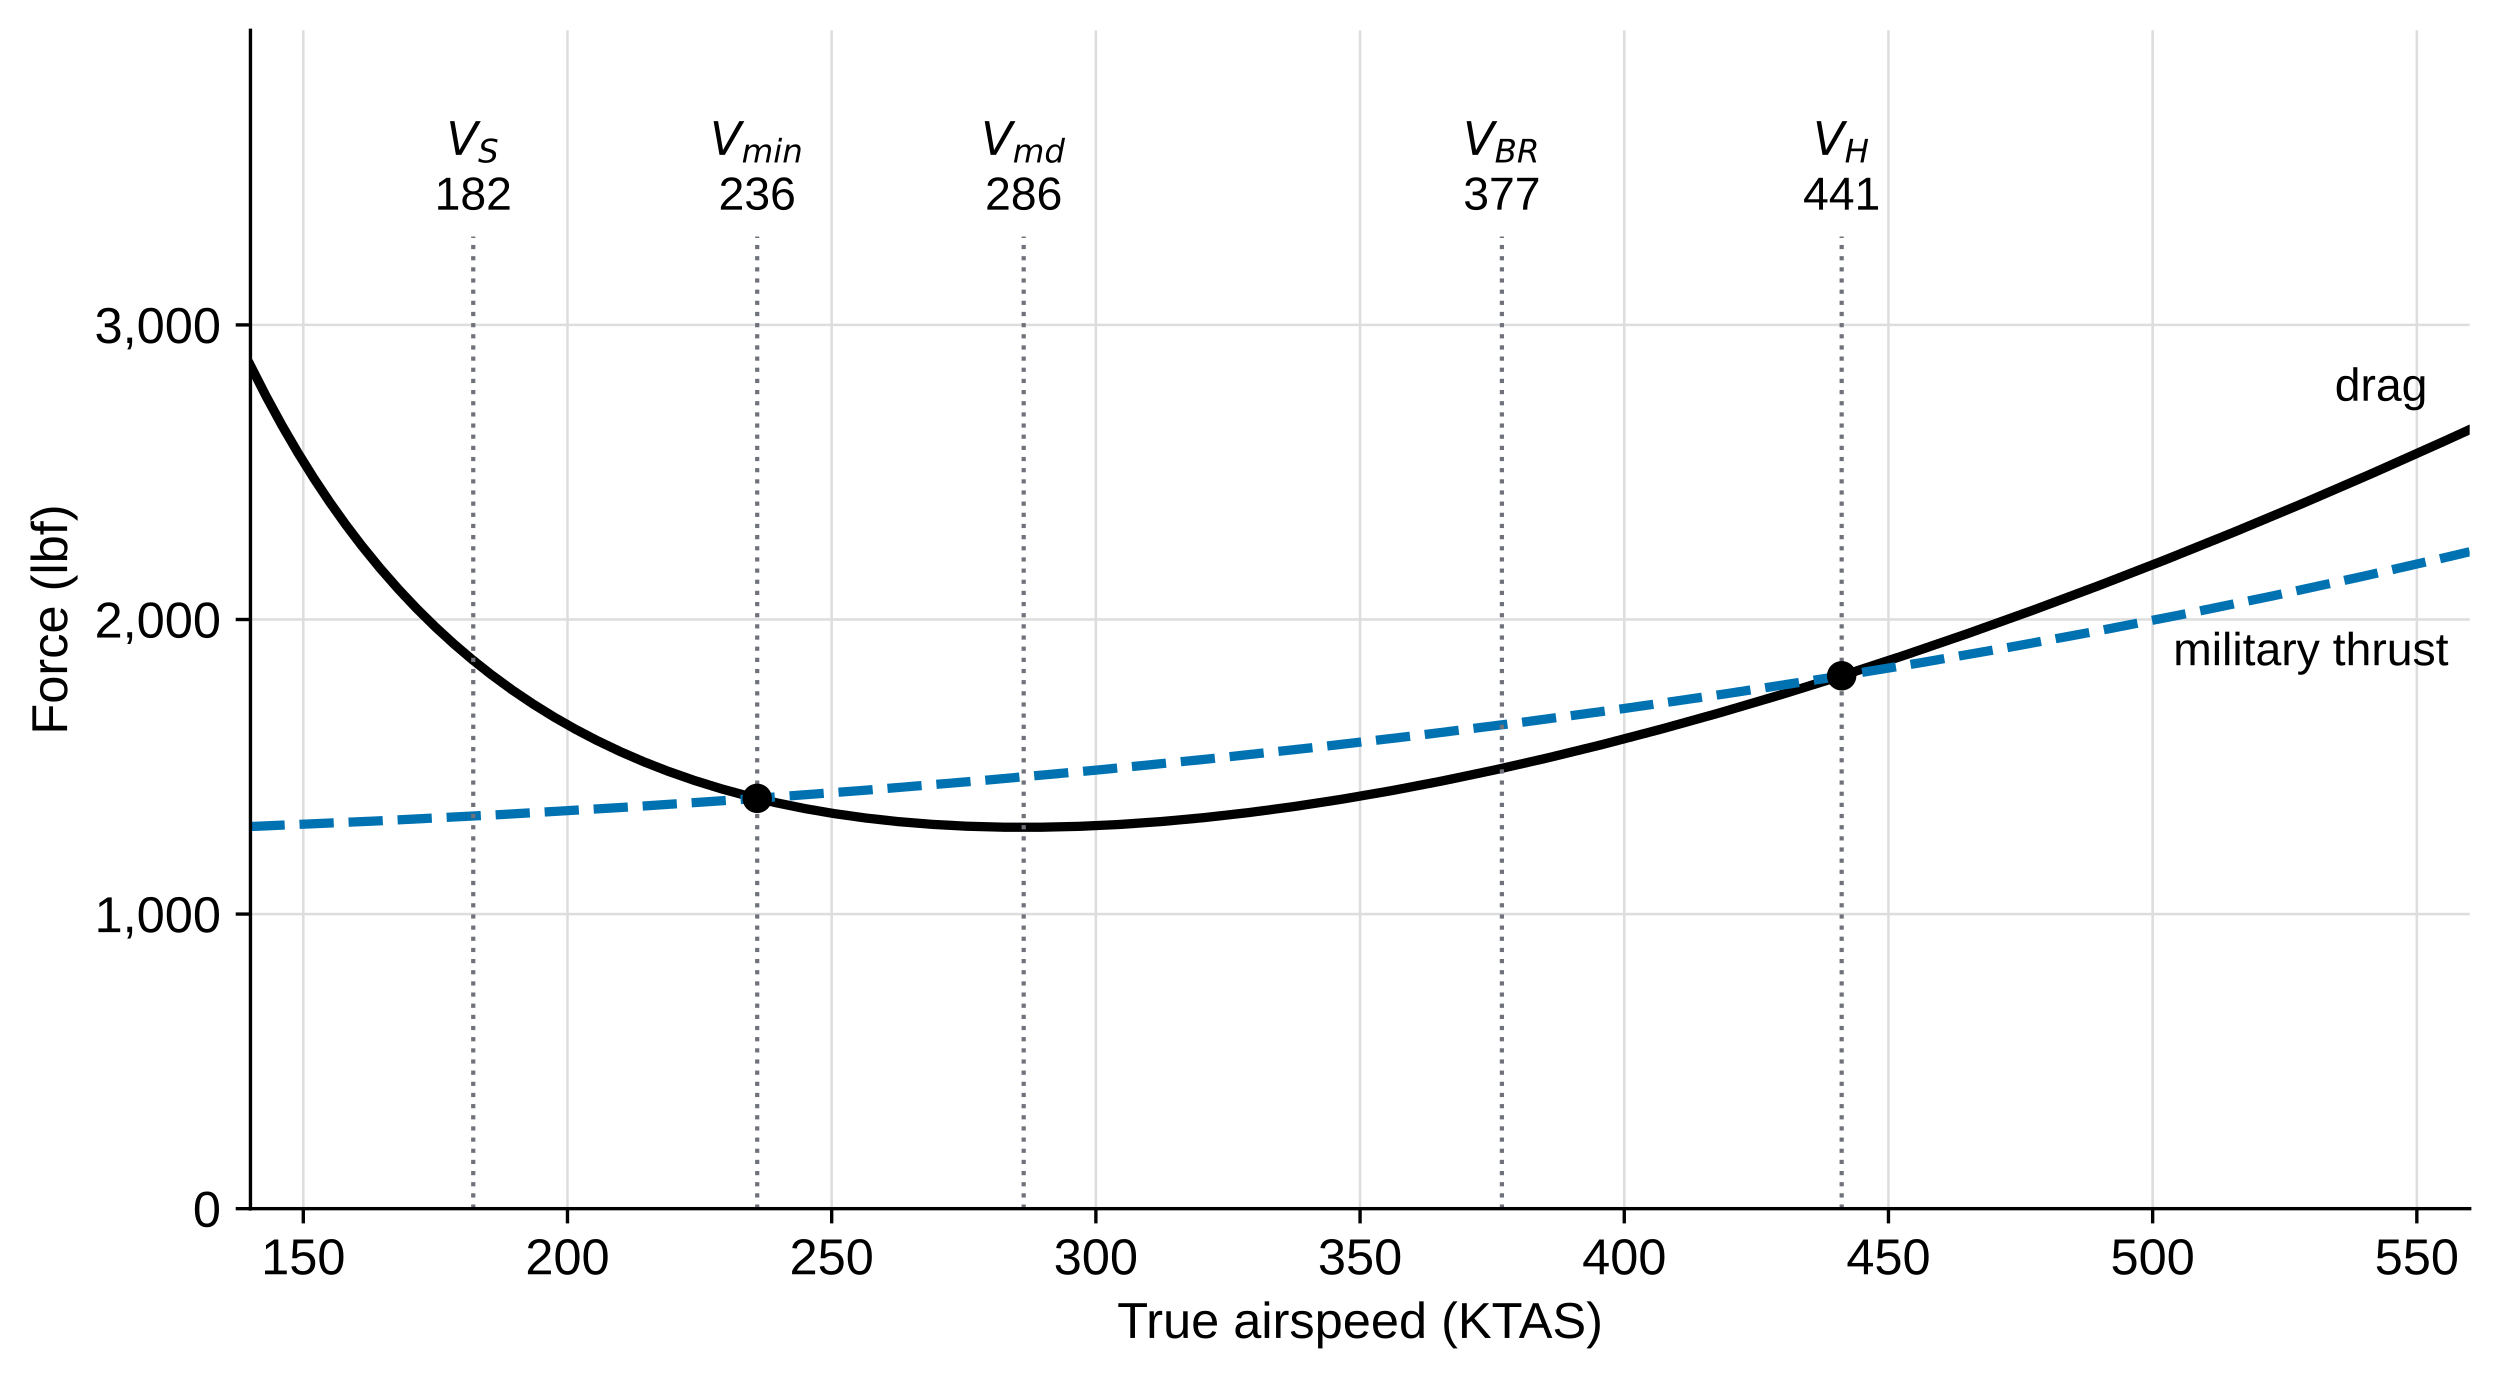
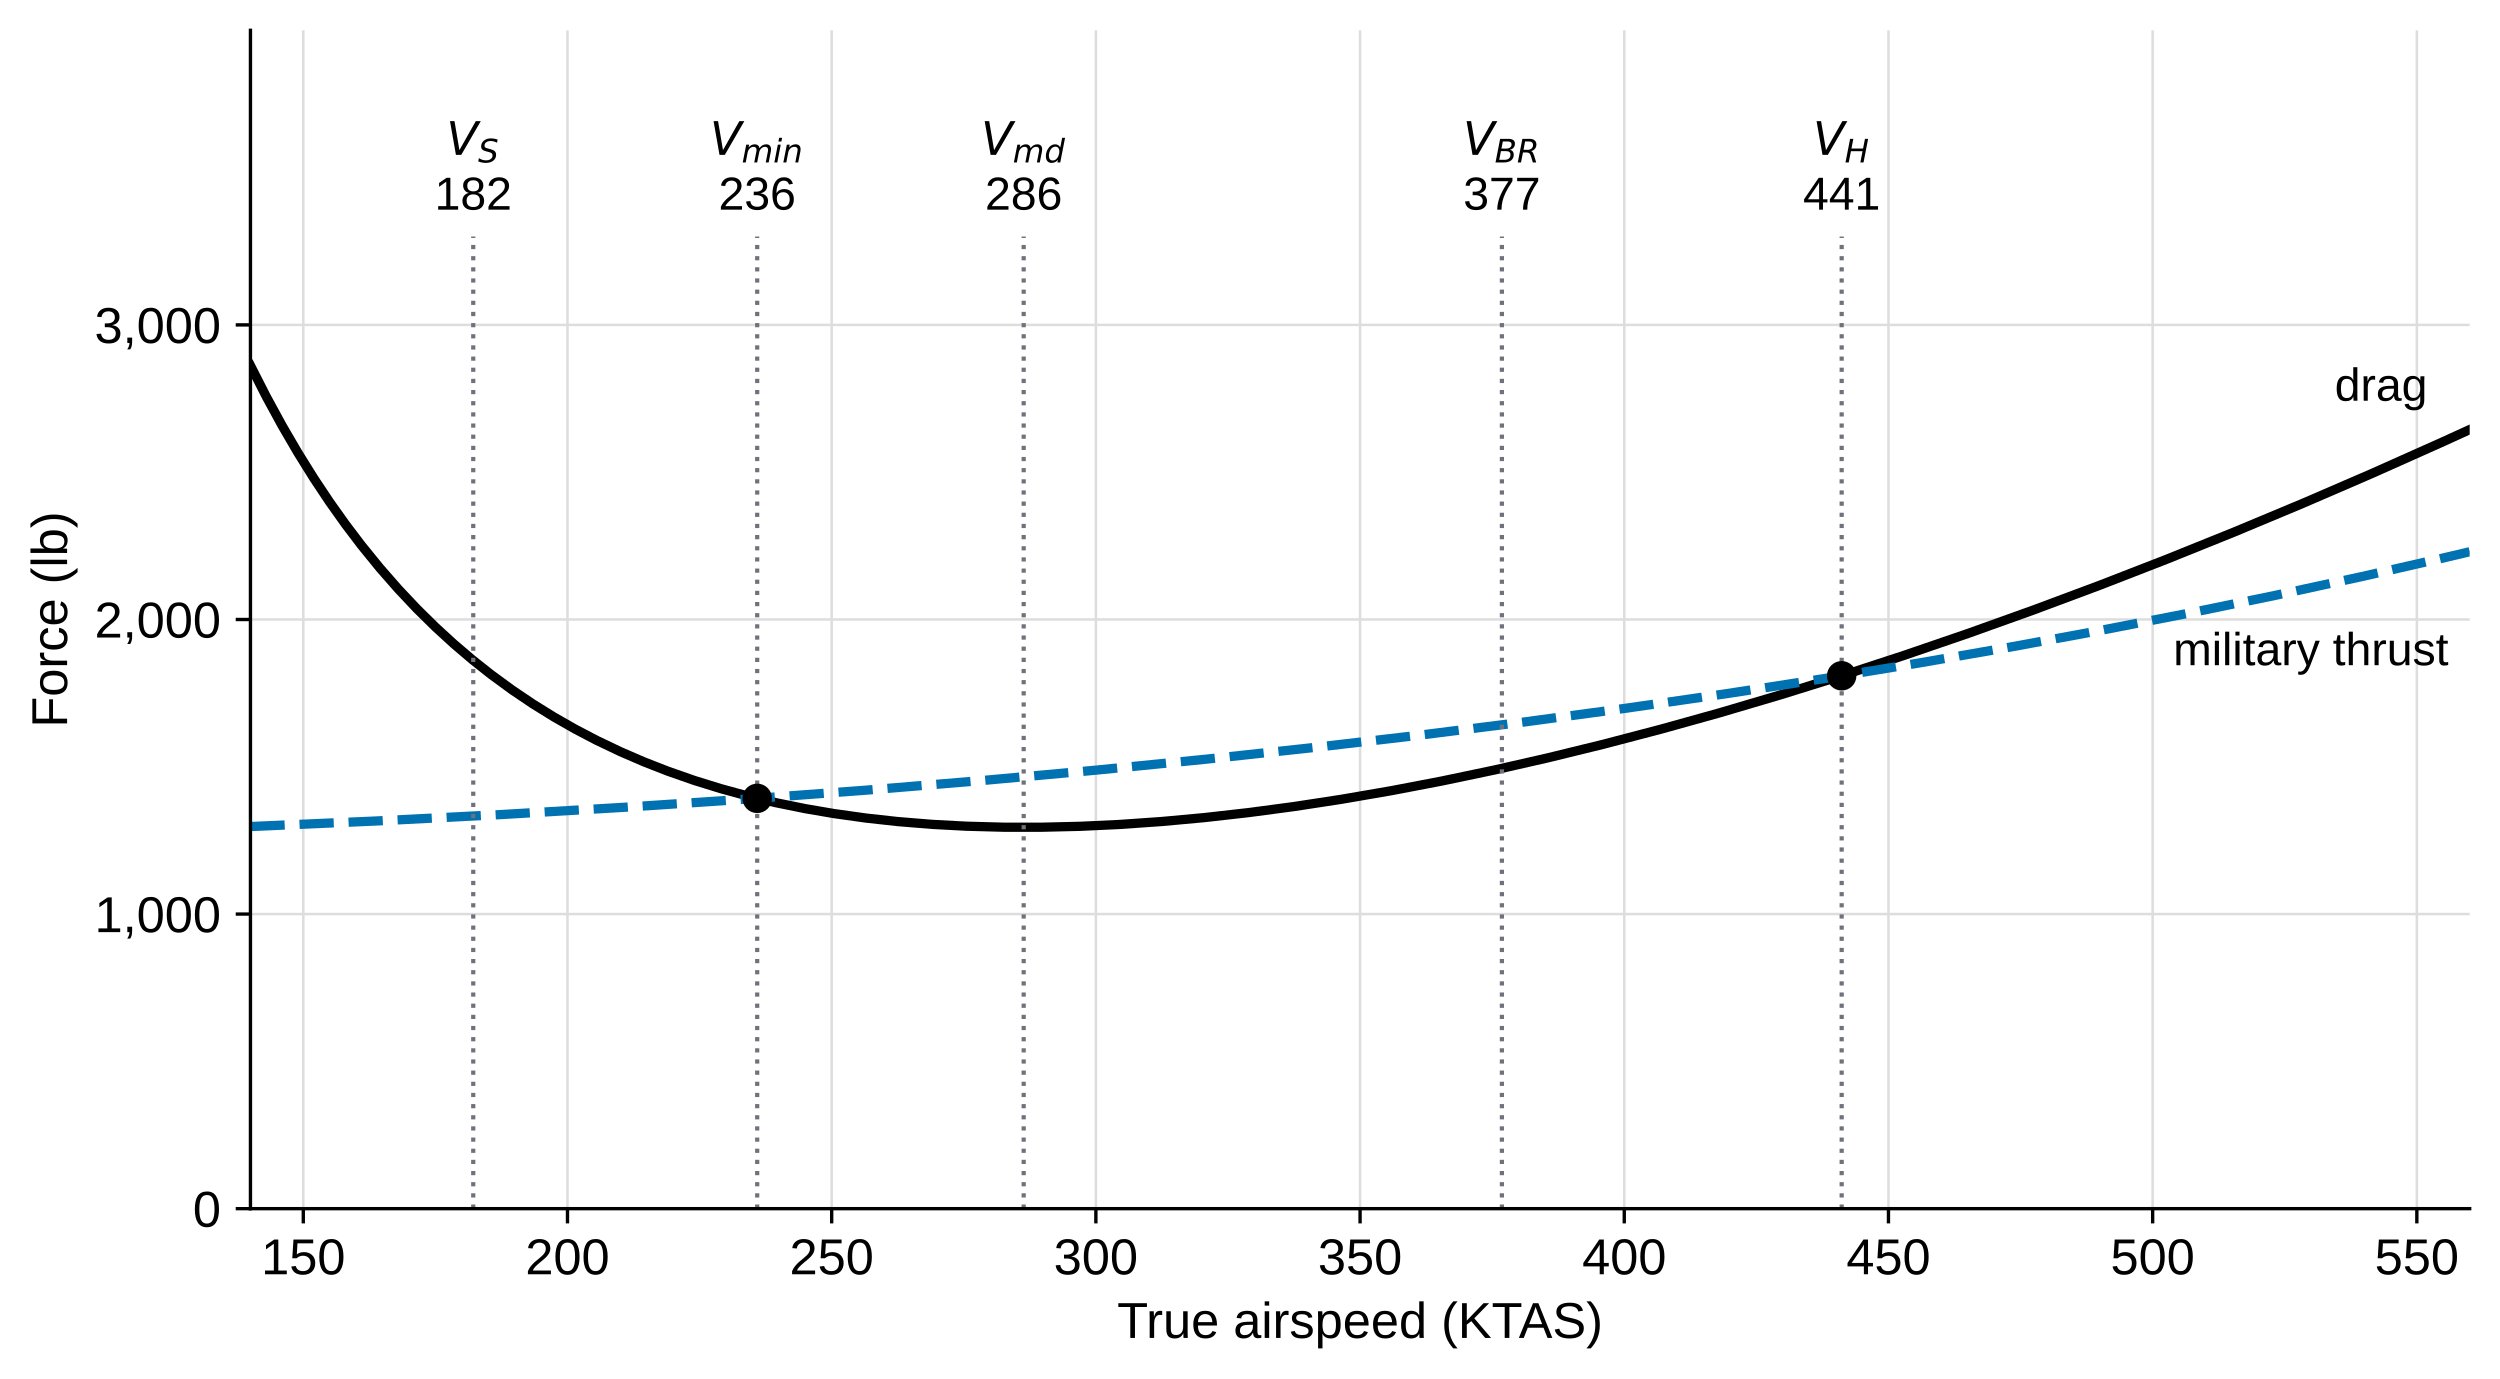
<svg xmlns="http://www.w3.org/2000/svg" xmlns:xlink="http://www.w3.org/1999/xlink" width="593.798pt" height="327.516pt" viewBox="0 0 593.798 327.516" version="1.1">
  <defs>
    <style type="text/css">*{stroke-linejoin: round; stroke-linecap: butt}</style>
  </defs>
  <g id="figure_1">
    <g id="patch_1">
      <path d="M 0 327.516  L 593.798 327.516  L 593.798 0  L 0 0  z " style="fill: #ffffff" />
    </g>
    <g id="axes_1">
      <g id="patch_2">
        <path d="M 59.487 287.08  L 586.597 287.08  L 586.597 7.2  L 59.487 7.2  z " style="fill: #ffffff" />
      </g>
      <g id="matplotlib.axis_1">
        <g id="xtick_1">
          <g id="line2d_1">
-             <path d="M 72.038 287.08  L 72.038 7.2  " clip-path="url(#p38828a466a)" style="fill: none; stroke: #dddddd; stroke-width: 0.6; stroke-linecap: square" />
+             <path d="M 72.038 287.08  L 72.038 7.2  " clip-path="url(#pe973761e5c)" style="fill: none; stroke: #dddddd; stroke-width: 0.6; stroke-linecap: square" />
          </g>
          <g id="line2d_2">
            <defs>
-               <path id="mc2e7b2bea3" d="M 0 0  L 0 3.5  " style="stroke: #000000; stroke-width: 0.8" />
+               <path id="m32f621128c" d="M 0 0  L 0 3.5  " style="stroke: #000000; stroke-width: 0.8" />
            </defs>
            <g>
-               <use xlink:href="#mc2e7b2bea3" x="72.038" y="287.08" style="stroke: #000000; stroke-width: 0.8" />
+               <use xlink:href="#m32f621128c" x="72.038" y="287.08" style="stroke: #000000; stroke-width: 0.8" />
            </g>
          </g>
          <g id="text_1">
            <text style="font-size: 12px; font-family: 'Arial', 'Helvetica', 'DejaVu Sans', sans-serif; text-anchor: middle" x="72.038" y="302.669" transform="rotate(-0 72.03774 302.6694)">150</text>
          </g>
        </g>
        <g id="xtick_2">
          <g id="line2d_3">
-             <path d="M 134.789 287.08  L 134.789 7.2  " clip-path="url(#p38828a466a)" style="fill: none; stroke: #dddddd; stroke-width: 0.6; stroke-linecap: square" />
+             <path d="M 134.789 287.08  L 134.789 7.2  " clip-path="url(#pe973761e5c)" style="fill: none; stroke: #dddddd; stroke-width: 0.6; stroke-linecap: square" />
          </g>
          <g id="line2d_4">
            <g>
-               <use xlink:href="#mc2e7b2bea3" x="134.789" y="287.08" style="stroke: #000000; stroke-width: 0.8" />
+               <use xlink:href="#m32f621128c" x="134.789" y="287.08" style="stroke: #000000; stroke-width: 0.8" />
            </g>
          </g>
          <g id="text_2">
            <text style="font-size: 12px; font-family: 'Arial', 'Helvetica', 'DejaVu Sans', sans-serif; text-anchor: middle" x="134.789" y="302.669" transform="rotate(-0 134.7889 302.6694)">200</text>
          </g>
        </g>
        <g id="xtick_3">
          <g id="line2d_5">
-             <path d="M 197.54 287.08  L 197.54 7.2  " clip-path="url(#p38828a466a)" style="fill: none; stroke: #dddddd; stroke-width: 0.6; stroke-linecap: square" />
+             <path d="M 197.54 287.08  L 197.54 7.2  " clip-path="url(#pe973761e5c)" style="fill: none; stroke: #dddddd; stroke-width: 0.6; stroke-linecap: square" />
          </g>
          <g id="line2d_6">
            <g>
-               <use xlink:href="#mc2e7b2bea3" x="197.54" y="287.08" style="stroke: #000000; stroke-width: 0.8" />
+               <use xlink:href="#m32f621128c" x="197.54" y="287.08" style="stroke: #000000; stroke-width: 0.8" />
            </g>
          </g>
          <g id="text_3">
            <text style="font-size: 12px; font-family: 'Arial', 'Helvetica', 'DejaVu Sans', sans-serif; text-anchor: middle" x="197.54" y="302.669" transform="rotate(-0 197.5401 302.6694)">250</text>
          </g>
        </g>
        <g id="xtick_4">
          <g id="line2d_7">
-             <path d="M 260.291 287.08  L 260.291 7.2  " clip-path="url(#p38828a466a)" style="fill: none; stroke: #dddddd; stroke-width: 0.6; stroke-linecap: square" />
+             <path d="M 260.291 287.08  L 260.291 7.2  " clip-path="url(#pe973761e5c)" style="fill: none; stroke: #dddddd; stroke-width: 0.6; stroke-linecap: square" />
          </g>
          <g id="line2d_8">
            <g>
-               <use xlink:href="#mc2e7b2bea3" x="260.291" y="287.08" style="stroke: #000000; stroke-width: 0.8" />
+               <use xlink:href="#m32f621128c" x="260.291" y="287.08" style="stroke: #000000; stroke-width: 0.8" />
            </g>
          </g>
          <g id="text_4">
            <text style="font-size: 12px; font-family: 'Arial', 'Helvetica', 'DejaVu Sans', sans-serif; text-anchor: middle" x="260.291" y="302.669" transform="rotate(-0 260.2913 302.6694)">300</text>
          </g>
        </g>
        <g id="xtick_5">
          <g id="line2d_9">
-             <path d="M 323.043 287.08  L 323.043 7.2  " clip-path="url(#p38828a466a)" style="fill: none; stroke: #dddddd; stroke-width: 0.6; stroke-linecap: square" />
+             <path d="M 323.043 287.08  L 323.043 7.2  " clip-path="url(#pe973761e5c)" style="fill: none; stroke: #dddddd; stroke-width: 0.6; stroke-linecap: square" />
          </g>
          <g id="line2d_10">
            <g>
-               <use xlink:href="#mc2e7b2bea3" x="323.043" y="287.08" style="stroke: #000000; stroke-width: 0.8" />
+               <use xlink:href="#m32f621128c" x="323.043" y="287.08" style="stroke: #000000; stroke-width: 0.8" />
            </g>
          </g>
          <g id="text_5">
            <text style="font-size: 12px; font-family: 'Arial', 'Helvetica', 'DejaVu Sans', sans-serif; text-anchor: middle" x="323.043" y="302.669" transform="rotate(-0 323.0425 302.6694)">350</text>
          </g>
        </g>
        <g id="xtick_6">
          <g id="line2d_11">
-             <path d="M 385.794 287.08  L 385.794 7.2  " clip-path="url(#p38828a466a)" style="fill: none; stroke: #dddddd; stroke-width: 0.6; stroke-linecap: square" />
+             <path d="M 385.794 287.08  L 385.794 7.2  " clip-path="url(#pe973761e5c)" style="fill: none; stroke: #dddddd; stroke-width: 0.6; stroke-linecap: square" />
          </g>
          <g id="line2d_12">
            <g>
-               <use xlink:href="#mc2e7b2bea3" x="385.794" y="287.08" style="stroke: #000000; stroke-width: 0.8" />
+               <use xlink:href="#m32f621128c" x="385.794" y="287.08" style="stroke: #000000; stroke-width: 0.8" />
            </g>
          </g>
          <g id="text_6">
            <text style="font-size: 12px; font-family: 'Arial', 'Helvetica', 'DejaVu Sans', sans-serif; text-anchor: middle" x="385.794" y="302.669" transform="rotate(-0 385.7937 302.6694)">400</text>
          </g>
        </g>
        <g id="xtick_7">
          <g id="line2d_13">
-             <path d="M 448.545 287.08  L 448.545 7.2  " clip-path="url(#p38828a466a)" style="fill: none; stroke: #dddddd; stroke-width: 0.6; stroke-linecap: square" />
+             <path d="M 448.545 287.08  L 448.545 7.2  " clip-path="url(#pe973761e5c)" style="fill: none; stroke: #dddddd; stroke-width: 0.6; stroke-linecap: square" />
          </g>
          <g id="line2d_14">
            <g>
-               <use xlink:href="#mc2e7b2bea3" x="448.545" y="287.08" style="stroke: #000000; stroke-width: 0.8" />
+               <use xlink:href="#m32f621128c" x="448.545" y="287.08" style="stroke: #000000; stroke-width: 0.8" />
            </g>
          </g>
          <g id="text_7">
            <text style="font-size: 12px; font-family: 'Arial', 'Helvetica', 'DejaVu Sans', sans-serif; text-anchor: middle" x="448.545" y="302.669" transform="rotate(-0 448.5449 302.6694)">450</text>
          </g>
        </g>
        <g id="xtick_8">
          <g id="line2d_15">
-             <path d="M 511.296 287.08  L 511.296 7.2  " clip-path="url(#p38828a466a)" style="fill: none; stroke: #dddddd; stroke-width: 0.6; stroke-linecap: square" />
+             <path d="M 511.296 287.08  L 511.296 7.2  " clip-path="url(#pe973761e5c)" style="fill: none; stroke: #dddddd; stroke-width: 0.6; stroke-linecap: square" />
          </g>
          <g id="line2d_16">
            <g>
-               <use xlink:href="#mc2e7b2bea3" x="511.296" y="287.08" style="stroke: #000000; stroke-width: 0.8" />
+               <use xlink:href="#m32f621128c" x="511.296" y="287.08" style="stroke: #000000; stroke-width: 0.8" />
            </g>
          </g>
          <g id="text_8">
            <text style="font-size: 12px; font-family: 'Arial', 'Helvetica', 'DejaVu Sans', sans-serif; text-anchor: middle" x="511.296" y="302.669" transform="rotate(-0 511.2961 302.6694)">500</text>
          </g>
        </g>
        <g id="xtick_9">
          <g id="line2d_17">
-             <path d="M 574.047 287.08  L 574.047 7.2  " clip-path="url(#p38828a466a)" style="fill: none; stroke: #dddddd; stroke-width: 0.6; stroke-linecap: square" />
+             <path d="M 574.047 287.08  L 574.047 7.2  " clip-path="url(#pe973761e5c)" style="fill: none; stroke: #dddddd; stroke-width: 0.6; stroke-linecap: square" />
          </g>
          <g id="line2d_18">
            <g>
-               <use xlink:href="#mc2e7b2bea3" x="574.047" y="287.08" style="stroke: #000000; stroke-width: 0.8" />
+               <use xlink:href="#m32f621128c" x="574.047" y="287.08" style="stroke: #000000; stroke-width: 0.8" />
            </g>
          </g>
          <g id="text_9">
            <text style="font-size: 12px; font-family: 'Arial', 'Helvetica', 'DejaVu Sans', sans-serif; text-anchor: middle" x="574.047" y="302.669" transform="rotate(-0 574.0473 302.6694)">550</text>
          </g>
        </g>
        <g id="text_10">
          <text style="font-size: 12px; font-family: 'Arial', 'Helvetica', 'DejaVu Sans', sans-serif; text-anchor: middle" x="323.043" y="317.79" transform="rotate(-0 323.0425 317.79)">True airspeed (KTAS)</text>
        </g>
      </g>
      <g id="matplotlib.axis_2">
        <g id="ytick_1">
          <g id="line2d_19">
-             <path d="M 59.487 287.08  L 586.597 287.08  " clip-path="url(#p38828a466a)" style="fill: none; stroke: #dddddd; stroke-width: 0.6; stroke-linecap: square" />
+             <path d="M 59.487 287.08  L 586.597 287.08  " clip-path="url(#pe973761e5c)" style="fill: none; stroke: #dddddd; stroke-width: 0.6; stroke-linecap: square" />
          </g>
          <g id="line2d_20">
            <defs>
-               <path id="m233b85c315" d="M 0 0  L -3.5 0  " style="stroke: #000000; stroke-width: 0.8" />
+               <path id="mdd6d7c3ec0" d="M 0 0  L -3.5 0  " style="stroke: #000000; stroke-width: 0.8" />
            </defs>
            <g>
-               <use xlink:href="#m233b85c315" x="59.487" y="287.08" style="stroke: #000000; stroke-width: 0.8" />
+               <use xlink:href="#mdd6d7c3ec0" x="59.487" y="287.08" style="stroke: #000000; stroke-width: 0.8" />
            </g>
          </g>
          <g id="text_11">
            <text style="font-size: 12px; font-family: 'Arial', 'Helvetica', 'DejaVu Sans', sans-serif; text-anchor: end" x="52.487" y="291.375" transform="rotate(-0 52.4875 291.3747)">0</text>
          </g>
        </g>
        <g id="ytick_2">
          <g id="line2d_21">
-             <path d="M 59.487 217.11  L 586.597 217.11  " clip-path="url(#p38828a466a)" style="fill: none; stroke: #dddddd; stroke-width: 0.6; stroke-linecap: square" />
+             <path d="M 59.487 217.11  L 586.597 217.11  " clip-path="url(#pe973761e5c)" style="fill: none; stroke: #dddddd; stroke-width: 0.6; stroke-linecap: square" />
          </g>
          <g id="line2d_22">
            <g>
-               <use xlink:href="#m233b85c315" x="59.487" y="217.11" style="stroke: #000000; stroke-width: 0.8" />
+               <use xlink:href="#mdd6d7c3ec0" x="59.487" y="217.11" style="stroke: #000000; stroke-width: 0.8" />
            </g>
          </g>
          <g id="text_12">
            <text style="font-size: 12px; font-family: 'Arial', 'Helvetica', 'DejaVu Sans', sans-serif; text-anchor: end" x="52.487" y="221.405" transform="rotate(-0 52.4875 221.4047)">1,000</text>
          </g>
        </g>
        <g id="ytick_3">
          <g id="line2d_23">
-             <path d="M 59.487 147.14  L 586.597 147.14  " clip-path="url(#p38828a466a)" style="fill: none; stroke: #dddddd; stroke-width: 0.6; stroke-linecap: square" />
+             <path d="M 59.487 147.14  L 586.597 147.14  " clip-path="url(#pe973761e5c)" style="fill: none; stroke: #dddddd; stroke-width: 0.6; stroke-linecap: square" />
          </g>
          <g id="line2d_24">
            <g>
-               <use xlink:href="#m233b85c315" x="59.487" y="147.14" style="stroke: #000000; stroke-width: 0.8" />
+               <use xlink:href="#mdd6d7c3ec0" x="59.487" y="147.14" style="stroke: #000000; stroke-width: 0.8" />
            </g>
          </g>
          <g id="text_13">
            <text style="font-size: 12px; font-family: 'Arial', 'Helvetica', 'DejaVu Sans', sans-serif; text-anchor: end" x="52.487" y="151.435" transform="rotate(-0 52.4875 151.4347)">2,000</text>
          </g>
        </g>
        <g id="ytick_4">
          <g id="line2d_25">
-             <path d="M 59.487 77.17  L 586.597 77.17  " clip-path="url(#p38828a466a)" style="fill: none; stroke: #dddddd; stroke-width: 0.6; stroke-linecap: square" />
+             <path d="M 59.487 77.17  L 586.597 77.17  " clip-path="url(#pe973761e5c)" style="fill: none; stroke: #dddddd; stroke-width: 0.6; stroke-linecap: square" />
          </g>
          <g id="line2d_26">
            <g>
-               <use xlink:href="#m233b85c315" x="59.487" y="77.17" style="stroke: #000000; stroke-width: 0.8" />
+               <use xlink:href="#mdd6d7c3ec0" x="59.487" y="77.17" style="stroke: #000000; stroke-width: 0.8" />
            </g>
          </g>
          <g id="text_14">
            <text style="font-size: 12px; font-family: 'Arial', 'Helvetica', 'DejaVu Sans', sans-serif; text-anchor: end" x="52.487" y="81.465" transform="rotate(-0 52.4875 81.46469)">3,000</text>
          </g>
        </g>
        <g id="text_15">
-           <text style="font-size: 12px; font-family: 'Arial', 'Helvetica', 'DejaVu Sans', sans-serif; text-anchor: middle" x="15.936" y="147.14" transform="rotate(-90 15.93562 147.14)">Force (lbf)</text>
+           <text style="font-size: 12px; font-family: 'Arial', 'Helvetica', 'DejaVu Sans', sans-serif; text-anchor: middle" x="15.936" y="147.14" transform="rotate(-90 15.93562 147.14)">Force (lb)</text>
        </g>
      </g>
      <g id="line2d_27">
-         <path d="M 59.487 86.821  L 63.253 94.217  L 67.018 101.123  L 70.783 107.578  L 74.548 113.615  L 78.313 119.267  L 82.078 124.561  L 85.843 129.524  L 90.236 134.925  L 94.628 139.94  L 99.021 144.598  L 103.413 148.927  L 107.806 152.952  L 112.198 156.694  L 116.591 160.173  L 121.611 163.852  L 126.631 167.236  L 131.651 170.348  L 136.671 173.208  L 141.692 175.835  L 147.339 178.529  L 152.987 180.97  L 158.634 183.175  L 164.91 185.369  L 171.185 187.314  L 177.46 189.028  L 184.362 190.669  L 191.265 192.07  L 198.168 193.252  L 205.698 194.307  L 213.228 195.138  L 221.386 195.802  L 229.543 196.24  L 238.328 196.477  L 247.114 196.488  L 256.526 196.267  L 265.939 195.824  L 275.979 195.121  L 286.019 194.199  L 296.687 192.993  L 307.355 191.57  L 318.65 189.841  L 330.573 187.783  L 342.495 185.501  L 355.046 182.868  L 367.596 180.014  L 380.774 176.789  L 394.579 173.172  L 408.384 169.324  L 422.817 165.064  L 437.25 160.571  L 452.31 155.643  L 467.37 150.481  L 483.058 144.861  L 498.746 139.001  L 514.434 132.909  L 530.749 126.331  L 547.064 119.514  L 563.38 112.462  L 580.322 104.894  L 586.597 102.029  L 586.597 102.029  " clip-path="url(#p38828a466a)" style="fill: none; stroke: #000000; stroke-width: 2.2; stroke-linecap: square" />
+         <path d="M 59.487 86.821  L 63.253 94.217  L 67.018 101.123  L 70.783 107.578  L 74.548 113.615  L 78.313 119.267  L 82.078 124.561  L 85.843 129.524  L 90.236 134.925  L 94.628 139.94  L 99.021 144.598  L 103.413 148.927  L 107.806 152.952  L 112.198 156.694  L 116.591 160.173  L 121.611 163.852  L 126.631 167.236  L 131.651 170.348  L 136.671 173.208  L 141.692 175.835  L 147.339 178.529  L 152.987 180.97  L 158.634 183.175  L 164.91 185.369  L 171.185 187.314  L 177.46 189.028  L 184.362 190.669  L 191.265 192.07  L 198.168 193.252  L 205.698 194.307  L 213.228 195.138  L 221.386 195.802  L 229.543 196.24  L 238.328 196.477  L 247.114 196.488  L 256.526 196.267  L 265.939 195.824  L 275.979 195.121  L 286.019 194.199  L 296.687 192.993  L 307.355 191.57  L 318.65 189.841  L 330.573 187.783  L 342.495 185.501  L 355.046 182.868  L 367.596 180.014  L 380.774 176.789  L 394.579 173.172  L 408.384 169.324  L 422.817 165.064  L 437.25 160.571  L 452.31 155.643  L 467.37 150.481  L 483.058 144.861  L 498.746 139.001  L 514.434 132.909  L 530.749 126.331  L 547.064 119.514  L 563.38 112.462  L 580.322 104.894  L 586.597 102.029  L 586.597 102.029  " clip-path="url(#pe973761e5c)" style="fill: none; stroke: #000000; stroke-width: 2.2; stroke-linecap: square" />
      </g>
      <g id="line2d_28">
-         <path d="M 59.487 196.315  L 89.608 194.988  L 119.101 193.469  L 148.594 191.726  L 177.46 189.794  L 205.698 187.68  L 233.308 185.389  L 260.291 182.928  L 286.647 180.302  L 312.375 177.517  L 337.475 174.58  L 361.948 171.497  L 385.794 168.275  L 409.639 164.828  L 432.857 161.245  L 455.448 157.535  L 477.41 153.705  L 498.746 149.765  L 520.081 145.6  L 540.789 141.331  L 560.87 136.97  L 580.95 132.381  L 586.597 131.048  L 586.597 131.048  " clip-path="url(#p38828a466a)" style="fill: none; stroke-dasharray: 8.14,3.52; stroke-dashoffset: 0; stroke: #0072b2; stroke-width: 2.2" />
+         <path d="M 59.487 196.315  L 89.608 194.988  L 119.101 193.469  L 148.594 191.726  L 177.46 189.794  L 205.698 187.68  L 233.308 185.389  L 260.291 182.928  L 286.647 180.302  L 312.375 177.517  L 337.475 174.58  L 361.948 171.497  L 385.794 168.275  L 409.639 164.828  L 432.857 161.245  L 455.448 157.535  L 477.41 153.705  L 498.746 149.765  L 520.081 145.6  L 540.789 141.331  L 560.87 136.97  L 580.95 132.381  L 586.597 131.048  L 586.597 131.048  " clip-path="url(#pe973761e5c)" style="fill: none; stroke-dasharray: 8.14,3.52; stroke-dashoffset: 0; stroke: #0072b2; stroke-width: 2.2" />
      </g>
      <g id="line2d_29">
-         <path d="M 112.406 287.08  L 112.406 56.179  " clip-path="url(#p38828a466a)" style="fill: none; stroke-dasharray: 1,1.65; stroke-dashoffset: 0; stroke: #6f727b" />
+         <path d="M 112.406 287.08  L 112.406 56.179  " clip-path="url(#pe973761e5c)" style="fill: none; stroke-dasharray: 1,1.65; stroke-dashoffset: 0; stroke: #6f727b" />
      </g>
      <g id="line2d_30">
-         <path d="M 179.849 287.08  L 179.849 56.179  " clip-path="url(#p38828a466a)" style="fill: none; stroke-dasharray: 1,1.65; stroke-dashoffset: 0; stroke: #6f727b" />
+         <path d="M 179.849 287.08  L 179.849 56.179  " clip-path="url(#pe973761e5c)" style="fill: none; stroke-dasharray: 1,1.65; stroke-dashoffset: 0; stroke: #6f727b" />
      </g>
      <g id="line2d_31">
-         <path d="M 243.145 287.08  L 243.145 56.179  " clip-path="url(#p38828a466a)" style="fill: none; stroke-dasharray: 1,1.65; stroke-dashoffset: 0; stroke: #6f727b" />
+         <path d="M 243.145 287.08  L 243.145 56.179  " clip-path="url(#pe973761e5c)" style="fill: none; stroke-dasharray: 1,1.65; stroke-dashoffset: 0; stroke: #6f727b" />
      </g>
      <g id="line2d_32">
-         <path d="M 356.729 287.08  L 356.729 56.179  " clip-path="url(#p38828a466a)" style="fill: none; stroke-dasharray: 1,1.65; stroke-dashoffset: 0; stroke: #6f727b" />
+         <path d="M 356.729 287.08  L 356.729 56.179  " clip-path="url(#pe973761e5c)" style="fill: none; stroke-dasharray: 1,1.65; stroke-dashoffset: 0; stroke: #6f727b" />
      </g>
      <g id="line2d_33">
-         <path d="M 437.434 287.08  L 437.434 56.179  " clip-path="url(#p38828a466a)" style="fill: none; stroke-dasharray: 1,1.65; stroke-dashoffset: 0; stroke: #6f727b" />
+         <path d="M 437.434 287.08  L 437.434 56.179  " clip-path="url(#pe973761e5c)" style="fill: none; stroke-dasharray: 1,1.65; stroke-dashoffset: 0; stroke: #6f727b" />
      </g>
      <g id="patch_3">
        <path d="M 59.487 287.08  L 59.487 7.2  " style="fill: none; stroke: #000000; stroke-width: 0.8; stroke-linejoin: miter; stroke-linecap: square" />
      </g>
      <g id="patch_4">
        <path d="M 59.487 287.08  L 586.597 287.08  " style="fill: none; stroke: #000000; stroke-width: 0.8; stroke-linejoin: miter; stroke-linecap: square" />
      </g>
      <g id="text_16">
        <text style="font-size: 11px; font-family: 'Arial', 'Helvetica', 'DejaVu Sans', sans-serif; text-anchor: end" x="576.557" y="95.186" transform="rotate(-0 576.5573 95.18568)">drag</text>
      </g>
      <g id="text_17">
        <text style="font-size: 11px; font-family: 'Arial', 'Helvetica', 'DejaVu Sans', sans-serif; text-anchor: end" x="581.577" y="157.998" transform="rotate(-0 581.5774 157.998)">military thrust</text>
      </g>
      <g id="text_18">
        <g transform="translate(106.0263 37.76631)">
          <text>
            <tspan x="0" y="-0.984" style="font-style: oblique; font-size: 11px; font-family: 'DejaVu Sans'">V</tspan>
            <tspan x="7.525" y="0.82" style="font-style: oblique; font-size: 7.7px; font-family: 'DejaVu Sans'">S</tspan>
          </text>
        </g>
        <text style="font-size: 11px; font-family: 'Arial', 'Helvetica', 'DejaVu Sans', sans-serif" transform="translate(103.2307 49.79455)">182</text>
      </g>
      <g id="text_19">
        <g transform="translate(168.6285 37.76631)">
          <text>
            <tspan x="0" y="-0.984" style="font-style: oblique; font-size: 11px; font-family: 'DejaVu Sans'">V</tspan>
            <tspan x="7.525" y="0.82" style="font-style: oblique; font-size: 7.7px; font-family: 'DejaVu Sans'">m</tspan>
            <tspan x="15.026" y="0.82" style="font-style: oblique; font-size: 7.7px; font-family: 'DejaVu Sans'">i</tspan>
            <tspan x="17.165" y="0.82" style="font-style: oblique; font-size: 7.7px; font-family: 'DejaVu Sans'">n</tspan>
          </text>
        </g>
        <text style="font-size: 11px; font-family: 'Arial', 'Helvetica', 'DejaVu Sans', sans-serif" transform="translate(170.673 49.79455)">236</text>
      </g>
      <g id="text_20">
        <g transform="translate(233.0245 37.76631)">
          <text>
            <tspan x="0" y="-0.984" style="font-style: oblique; font-size: 11px; font-family: 'DejaVu Sans'">V</tspan>
            <tspan x="7.525" y="0.82" style="font-style: oblique; font-size: 7.7px; font-family: 'DejaVu Sans'">m</tspan>
            <tspan x="15.026" y="0.82" style="font-style: oblique; font-size: 7.7px; font-family: 'DejaVu Sans'">d</tspan>
          </text>
        </g>
        <text style="font-size: 11px; font-family: 'Arial', 'Helvetica', 'DejaVu Sans', sans-serif" transform="translate(233.969 49.79455)">286</text>
      </g>
      <g id="text_21">
        <g transform="translate(347.489 37.76631)">
          <text>
            <tspan x="0" y="-0.984" style="font-style: oblique; font-size: 11px; font-family: 'DejaVu Sans'">V</tspan>
            <tspan x="7.525" y="0.82" style="font-style: oblique; font-size: 7.7px; font-family: 'DejaVu Sans'">B</tspan>
            <tspan x="12.807" y="0.82" style="font-style: oblique; font-size: 7.7px; font-family: 'DejaVu Sans'">R</tspan>
          </text>
        </g>
        <text style="font-size: 11px; font-family: 'Arial', 'Helvetica', 'DejaVu Sans', sans-serif" transform="translate(347.5535 49.79455)">377</text>
      </g>
      <g id="text_22">
        <g transform="translate(430.6142 37.76631)">
          <text>
            <tspan x="0" y="-0.984" style="font-style: oblique; font-size: 11px; font-family: 'DejaVu Sans'">V</tspan>
            <tspan x="7.525" y="0.82" style="font-style: oblique; font-size: 7.7px; font-family: 'DejaVu Sans'">H</tspan>
          </text>
        </g>
        <text style="font-size: 11px; font-family: 'Arial', 'Helvetica', 'DejaVu Sans', sans-serif" transform="translate(428.2587 49.79455)">441</text>
      </g>
      <g id="line2d_34">
        <defs>
-           <path id="m76f6818cfd" d="M 0 3  C 0.796 3 1.559 2.684 2.121 2.121  C 2.684 1.559 3 0.796 3 0  C 3 -0.796 2.684 -1.559 2.121 -2.121  C 1.559 -2.684 0.796 -3 0 -3  C -0.796 -3 -1.559 -2.684 -2.121 -2.121  C -2.684 -1.559 -3 -0.796 -3 0  C -3 0.796 -2.684 1.559 -2.121 2.121  C -1.559 2.684 -0.796 3 0 3  z " style="stroke: #000000" />
+           <path id="m63fa29cecd" d="M 0 3  C 0.796 3 1.559 2.684 2.121 2.121  C 2.684 1.559 3 0.796 3 0  C 3 -0.796 2.684 -1.559 2.121 -2.121  C 1.559 -2.684 0.796 -3 0 -3  C -0.796 -3 -1.559 -2.684 -2.121 -2.121  C -2.684 -1.559 -3 -0.796 -3 0  C -3 0.796 -2.684 1.559 -2.121 2.121  C -1.559 2.684 -0.796 3 0 3  z " style="stroke: #000000" />
        </defs>
-         <g clip-path="url(#p38828a466a)">
-           <use xlink:href="#m76f6818cfd" x="179.849" y="189.624" style="stroke: #000000" />
+         <g clip-path="url(#pe973761e5c)">
+           <use xlink:href="#m63fa29cecd" x="179.849" y="189.624" style="stroke: #000000" />
        </g>
      </g>
      <g id="line2d_35">
-         <g clip-path="url(#p38828a466a)">
-           <use xlink:href="#m76f6818cfd" x="437.434" y="160.512" style="stroke: #000000" />
+         <g clip-path="url(#pe973761e5c)">
+           <use xlink:href="#m63fa29cecd" x="437.434" y="160.512" style="stroke: #000000" />
        </g>
      </g>
    </g>
  </g>
  <defs>
-     <clipPath id="p38828a466a">
+     <clipPath id="pe973761e5c">
      <rect x="59.487" y="7.2" width="527.11" height="279.88" />
    </clipPath>
  </defs>
</svg>
